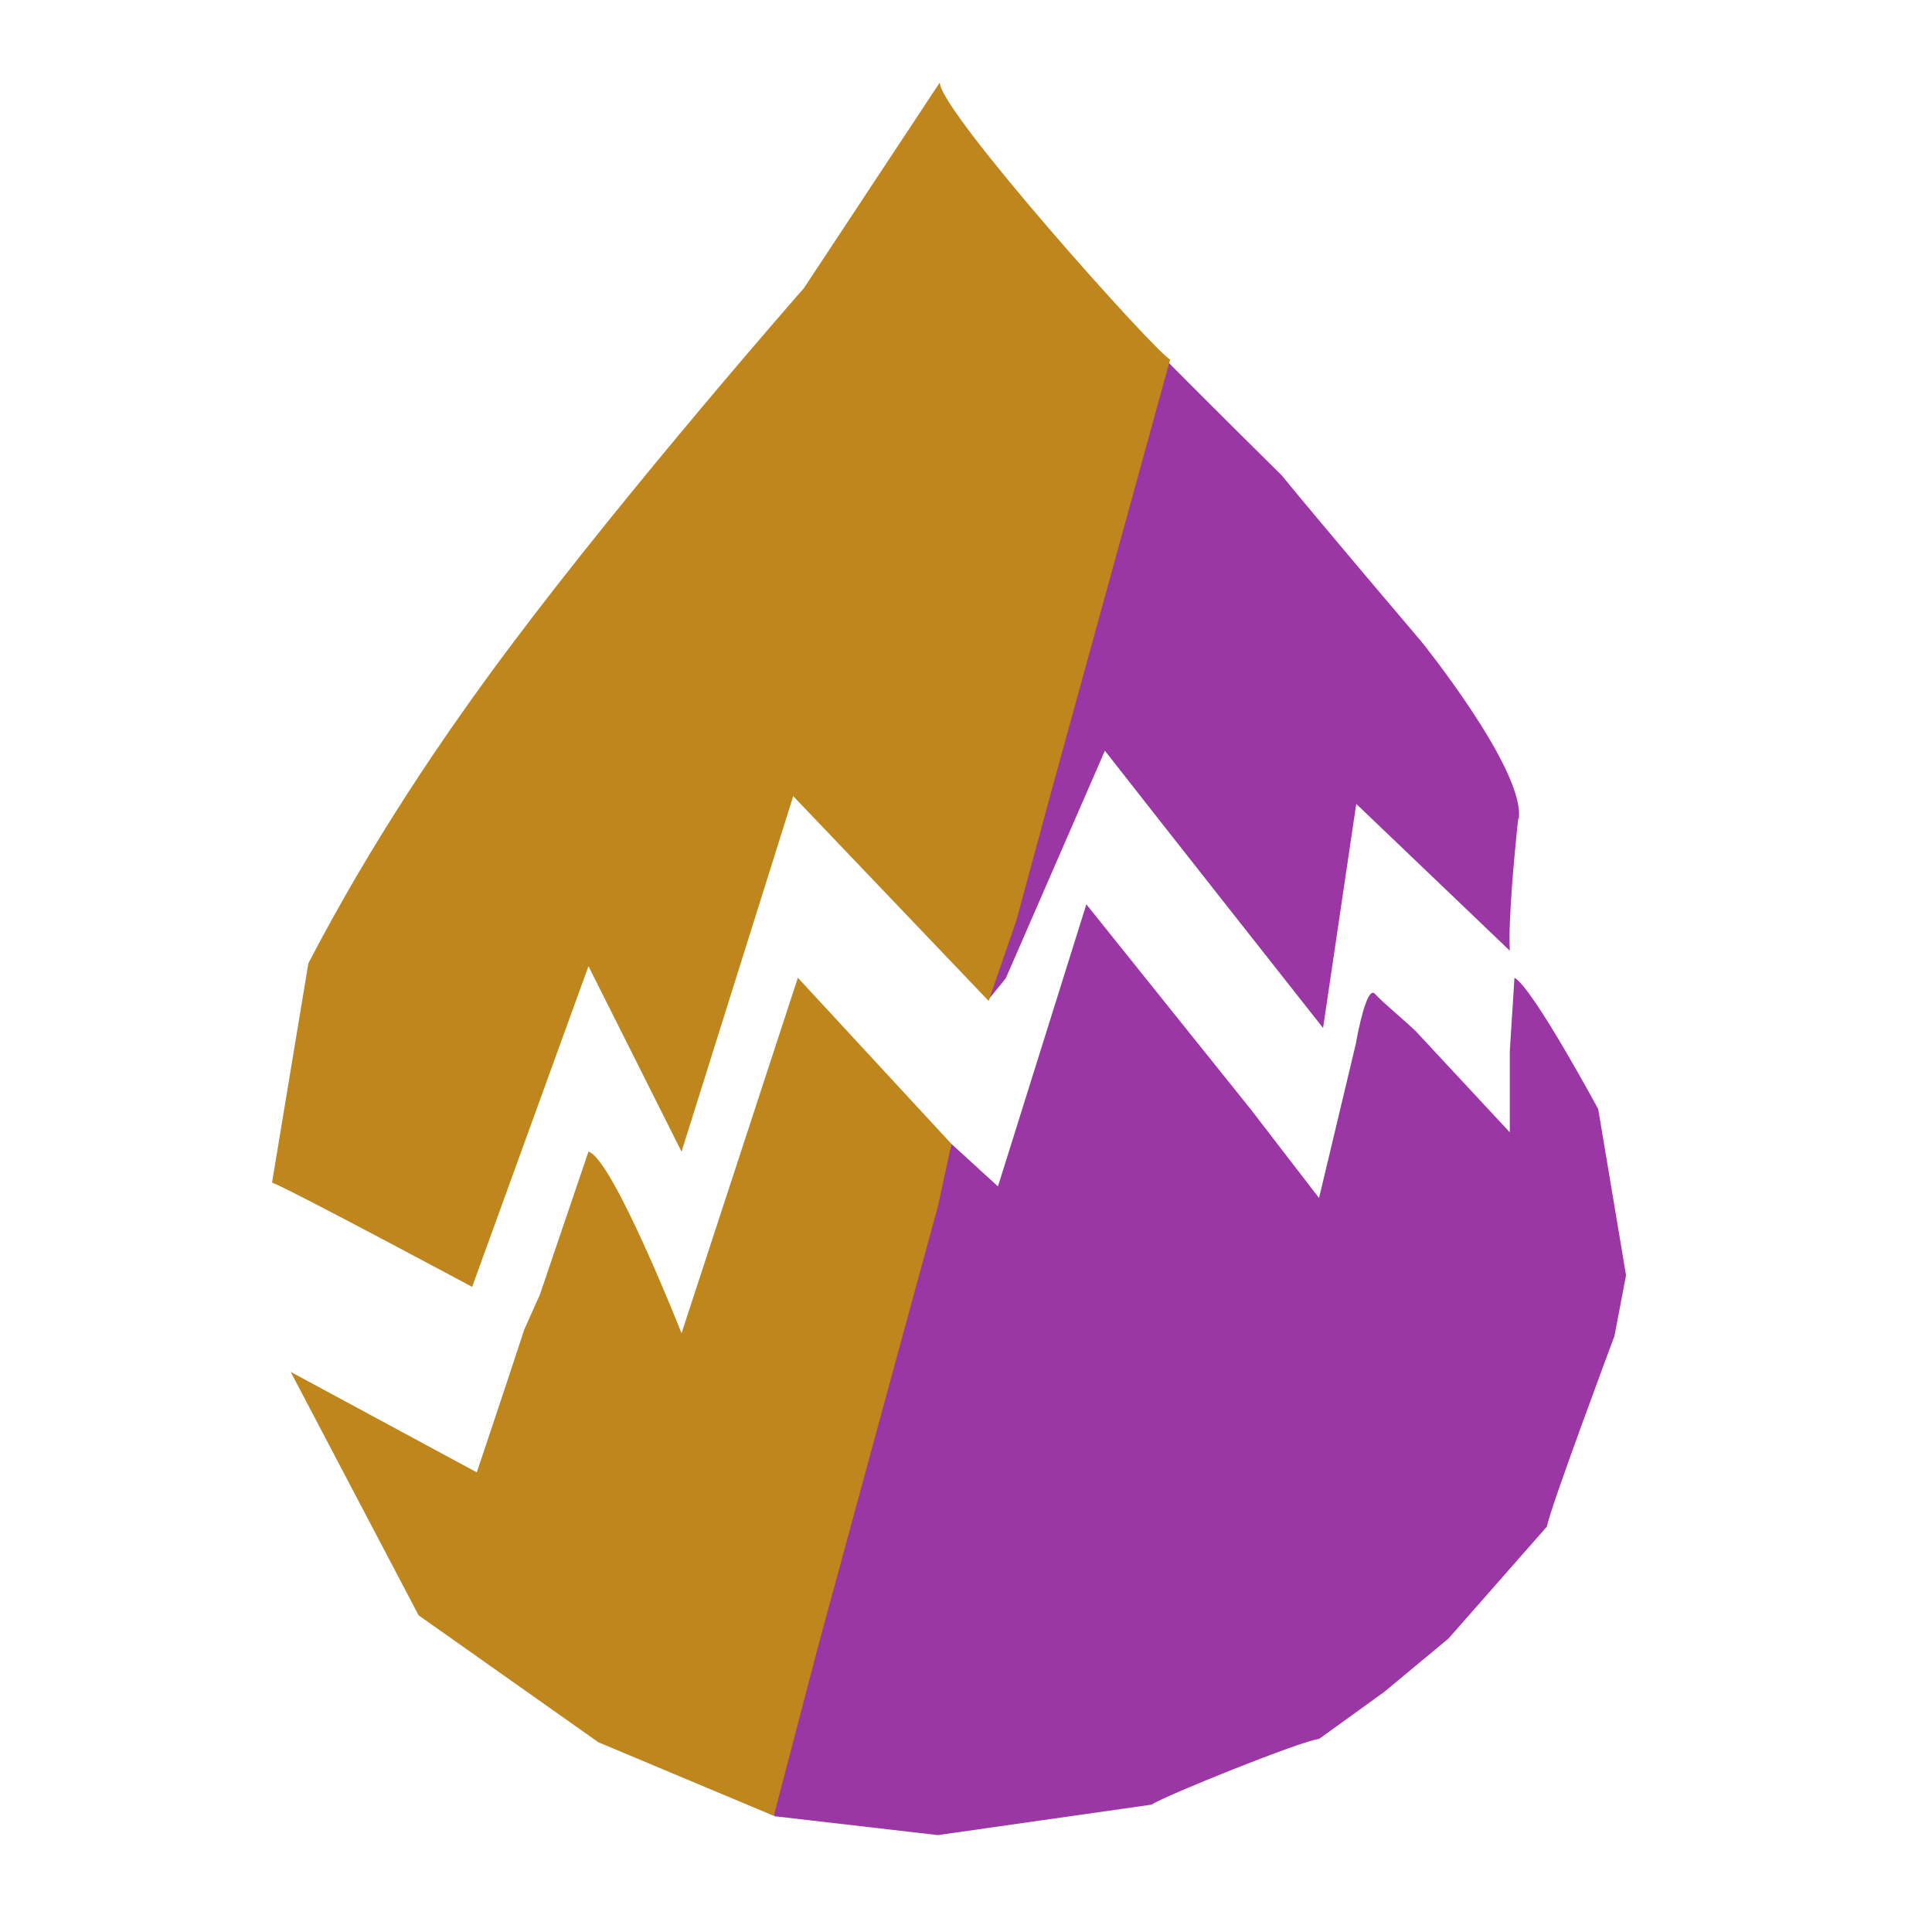
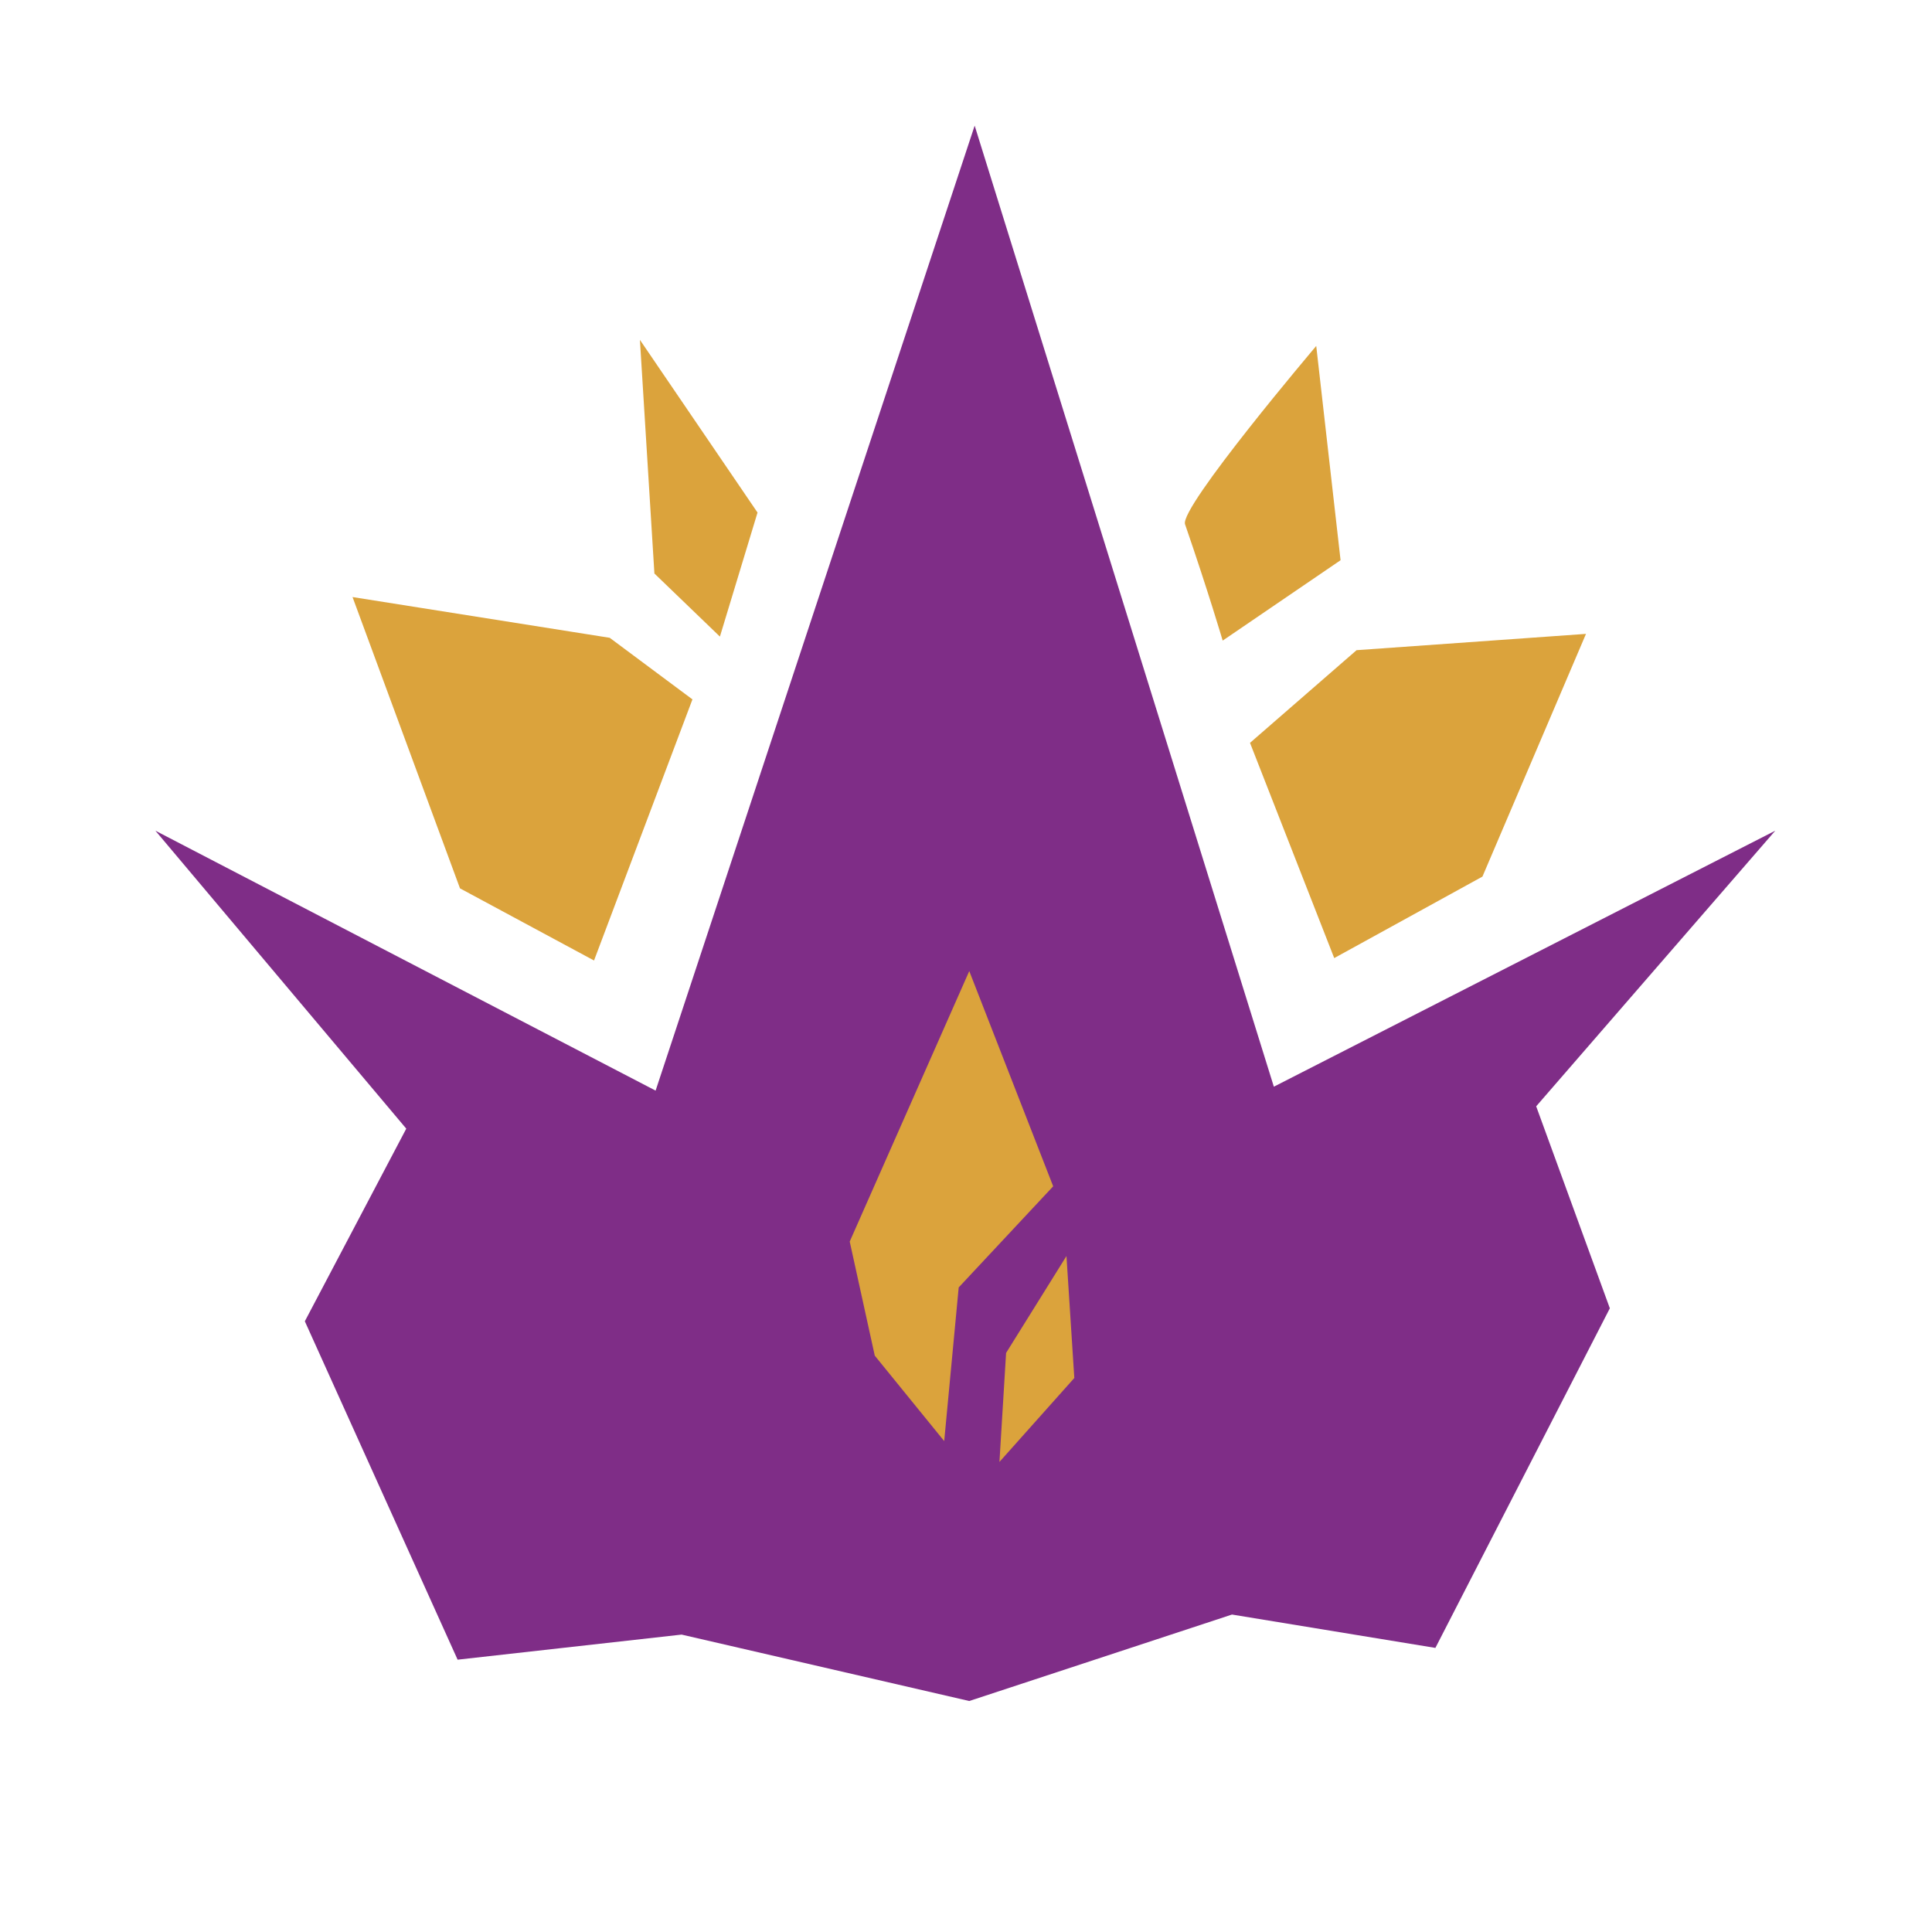
- <svg xmlns="http://www.w3.org/2000/svg" viewBox="0 0 500 500">
-   <path id="Sélection #1" stroke-width="1" d="M 301.623 93.043 C 301.623 93.043 313.849 105.39 331.729 123.043 C 340.911 134.354 367.856 166.043 367.856 166.043 C 367.856 166.043 393.627 197.963 393.121 211.033 C 392.881 217.613 393.342 207.645 392.692 213.885 C 391.897 221.665 390.316 238.343 390.737 246.043 L 350.997 208.043 L 342.411 266.043 C 342.411 266.043 297.594 209.218 285.943 194.284 L 260.302 253.171 L 255.82 258.674 L 267.205 219.043 L 279.248 175.043 L 301.623 93.043 Z M 281.15 234.043 L 323.721 287.133 L 341.363 310.043 L 344.47 297.043 L 350.875 270.186 C 351.357 267.386 353.764 254.893 355.838 257.213 C 357.878 259.494 364.135 264.593 366.556 267.043 L 390.737 293.043 L 390.737 272.043 L 391.941 253.043 C 396.65 255.553 413.618 287.043 413.618 287.043 L 420.819 330.033 L 417.821 345.763 C 417.821 345.763 400.636 391.773 400.371 395.043 L 374.877 424.043 L 358.222 437.873 L 341.363 450.043 C 337.028 450.413 301.502 464.703 298.01 467.043 L 242.711 474.923 L 200.466 470.043 L 198.057 467.043 L 204.861 447.043 L 214.495 412.043 L 234.967 337.043 L 246.227 296.043 L 258.27 307.043 L 281.15 234.043 Z" style="fill: rgb(155, 54, 165);" />
-   <path id="Sélection" stroke-width="1" d="M 208.068 74.548 L 243.225 21.333 C 242.852 28.373 298.961 91.113 302.827 93.043 L 289.074 143.043 L 272.022 205.043 L 263.087 238.043 L 255.861 259.043 L 205.283 206.043 L 176.381 298.043 L 152.296 250.043 L 122.19 333.043 C 122.19 333.043 75.296 307.893 70.407 306.043 L 79.804 249.3 C 96.205 217.806 114.798 190.348 131.739 167.709 C 163.301 125.53 208.068 74.548 208.068 74.548 Z M 206.487 253.043 L 246.227 296.043 L 242.771 312.043 L 233.763 345.043 L 212.002 425.043 L 200.259 469.935 L 154.874 450.904 L 108.341 418.043 L 75.224 355.043 L 123.394 381.043 L 130.415 360.043 L 135.701 344.043 L 139.723 335.043 L 152.296 298.043 C 158.522 299.753 176.381 345.043 176.381 345.043 L 206.487 253.043 Z" style="fill: rgb(190, 134, 29);" />
+ <svg xmlns="http://www.w3.org/2000/svg" width="0.213in" height="0.213in" viewBox="0 0 64 64">
+   <path id="Sans nom" stroke-width="1" d="M 10.098 43.769 L 15.159 54.979 L 22.579 54.148 L 32.108 56.348 L 40.811 53.484 L 47.549 54.589 L 53.328 43.339 L 50.888 36.648 L 58.808 27.518 L 42.198 35.998 L 32.287 4.162 L 21.718 36.128 L 5.148 27.518 L 13.458 37.388 L 10.098 43.769 Z" style="fill: rgb(127, 45, 135);" />
+   <path id="Sans nom" stroke-width="1" d="M 19.678 31.818 L 15.238 29.428 L 11.678 19.778 L 20.198 21.128 L 22.938 23.168 L 19.678 31.818 Z M 23.848 21.088 L 25.094 16.979 L 21.198 11.258 L 21.678 18.998 L 23.848 21.088 Z M 40.503 21.221 L 44.408 18.558 L 43.602 11.46 C 43.602 11.46 39.065 16.812 39.256 17.366 C 40.024 19.594 40.503 21.221 40.503 21.221 Z M 44.198 31.738 L 49.108 29.038 L 52.538 20.998 L 44.938 21.538 L 41.408 24.608 L 44.198 31.738 Z M 35.328 41.608 L 33.328 44.818 L 33.108 48.428 L 35.588 45.648 L 35.328 41.608 Z M 32.108 32.168 L 28.148 41.128 L 28.978 44.908 L 31.278 47.738 L 31.758 42.648 L 34.888 39.298 L 32.108 32.168 Z" style="fill: rgb(219, 163, 60);" />
</svg>
